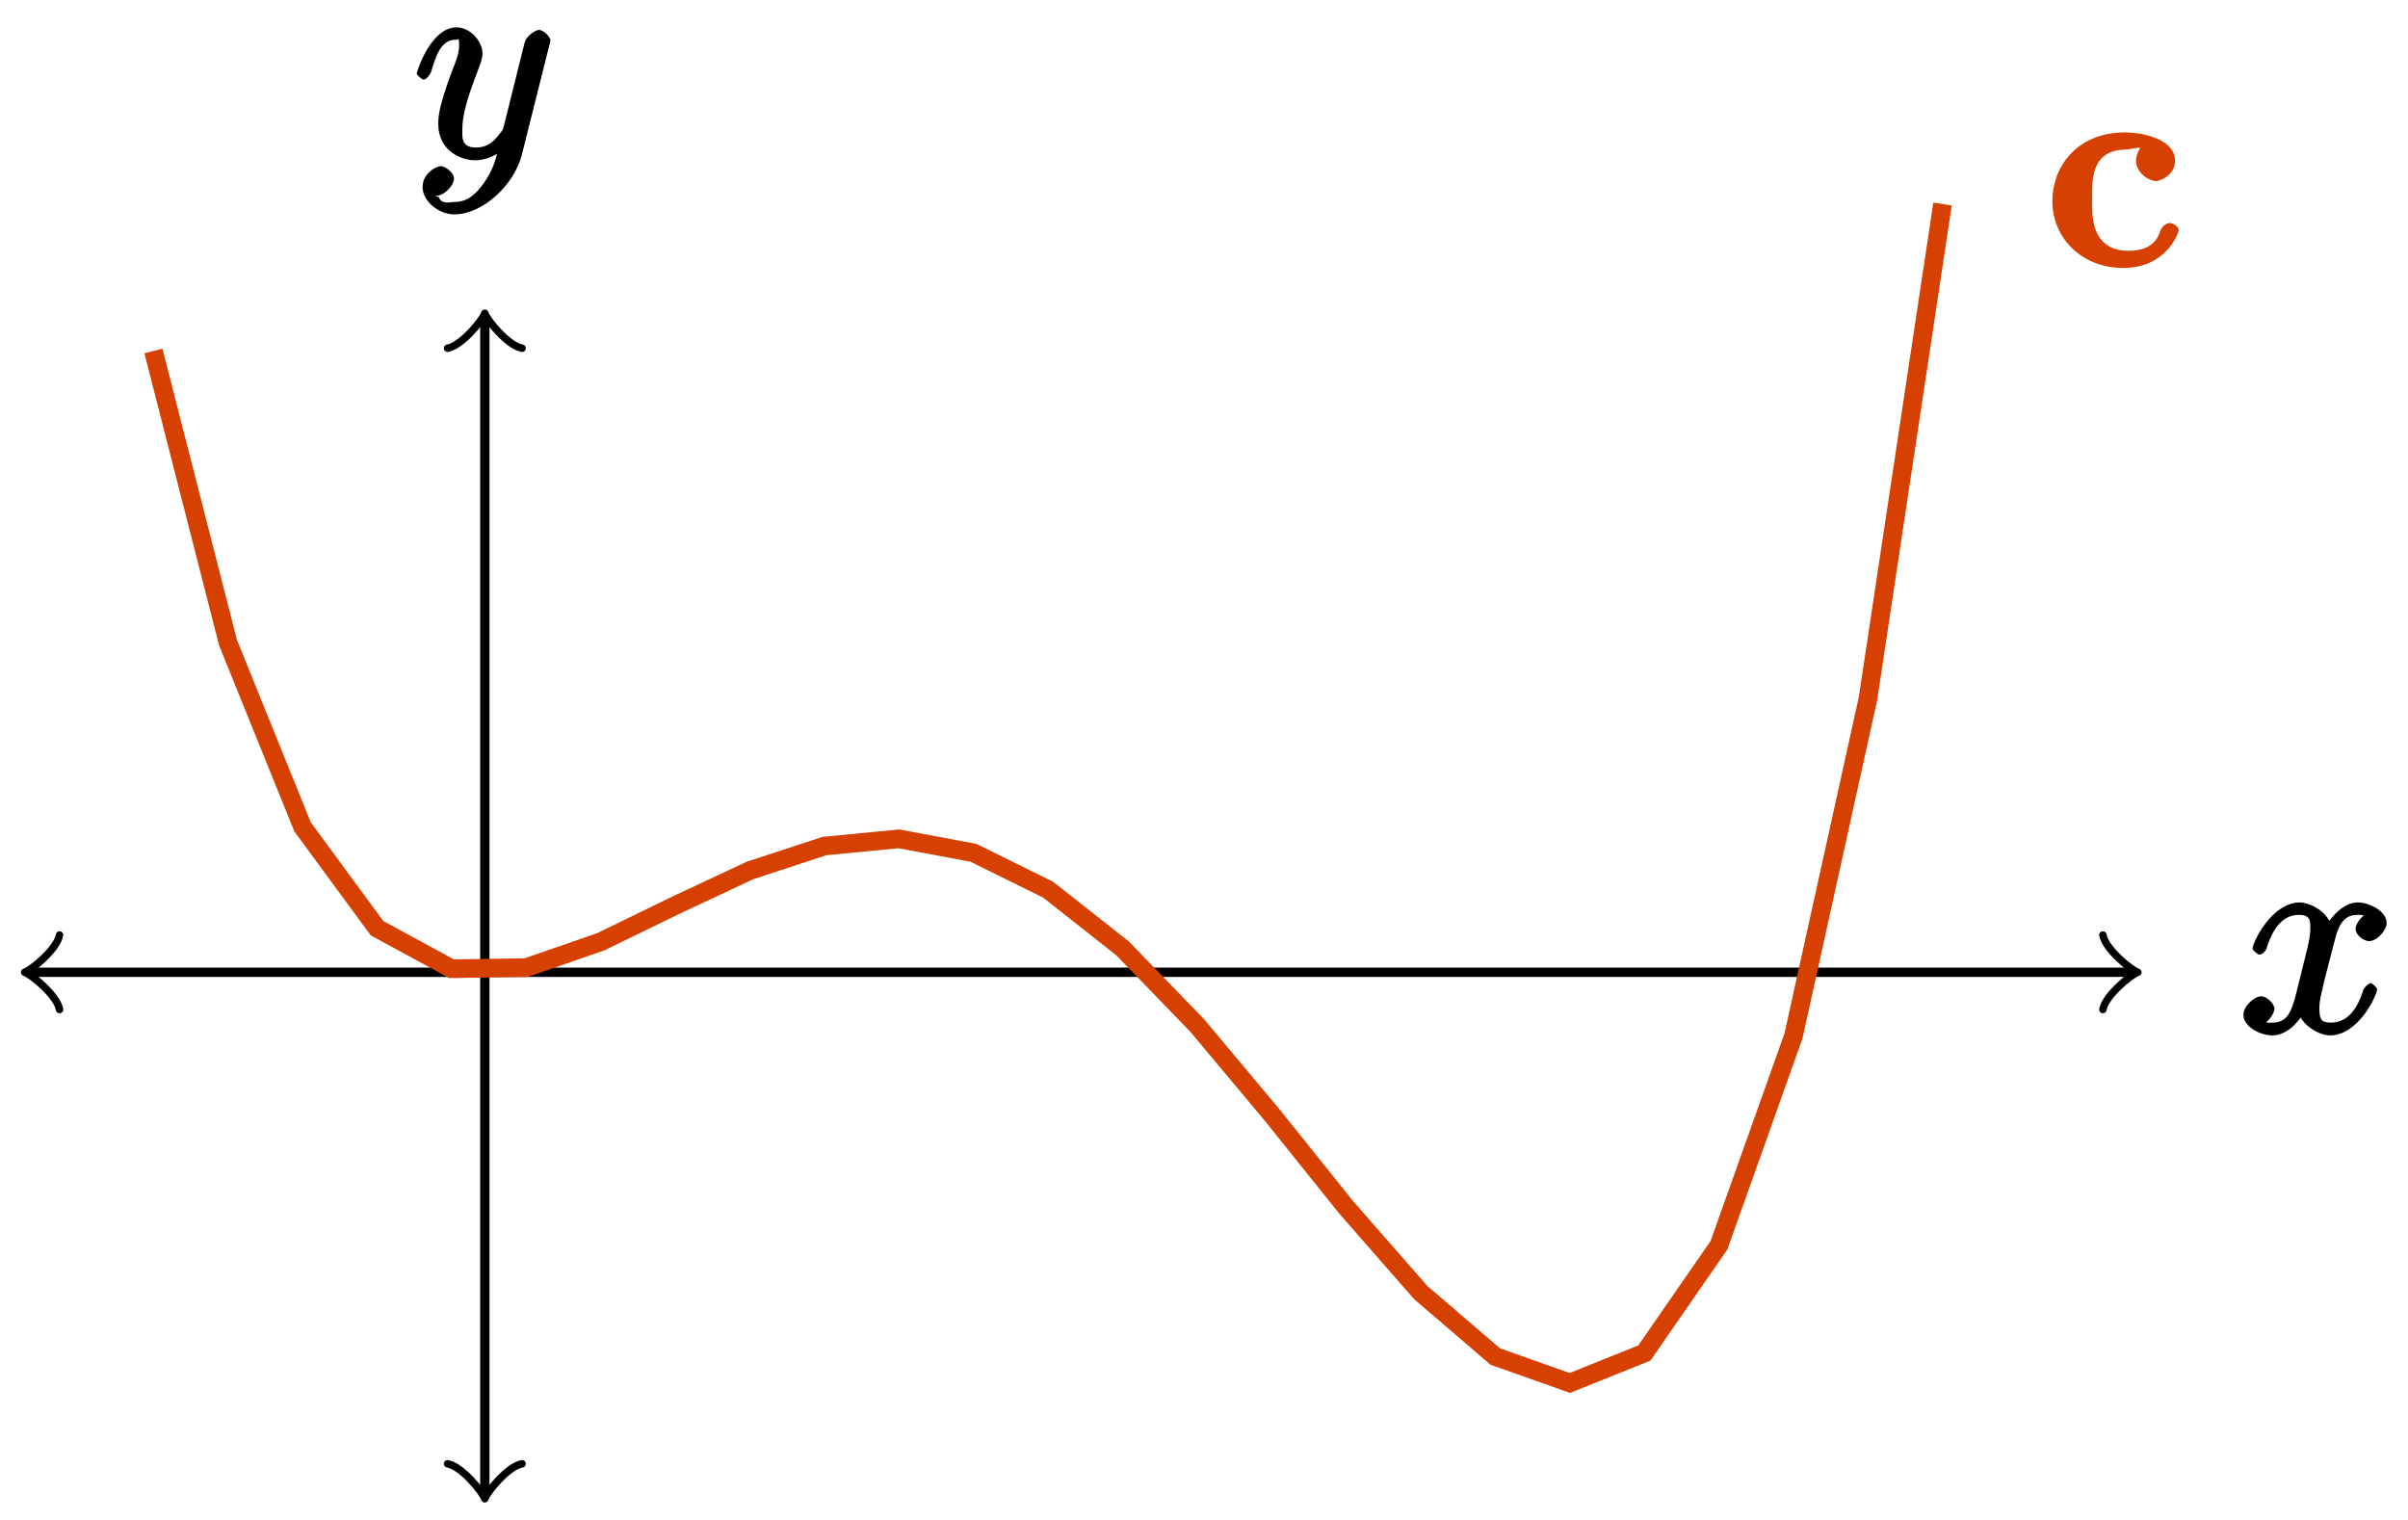
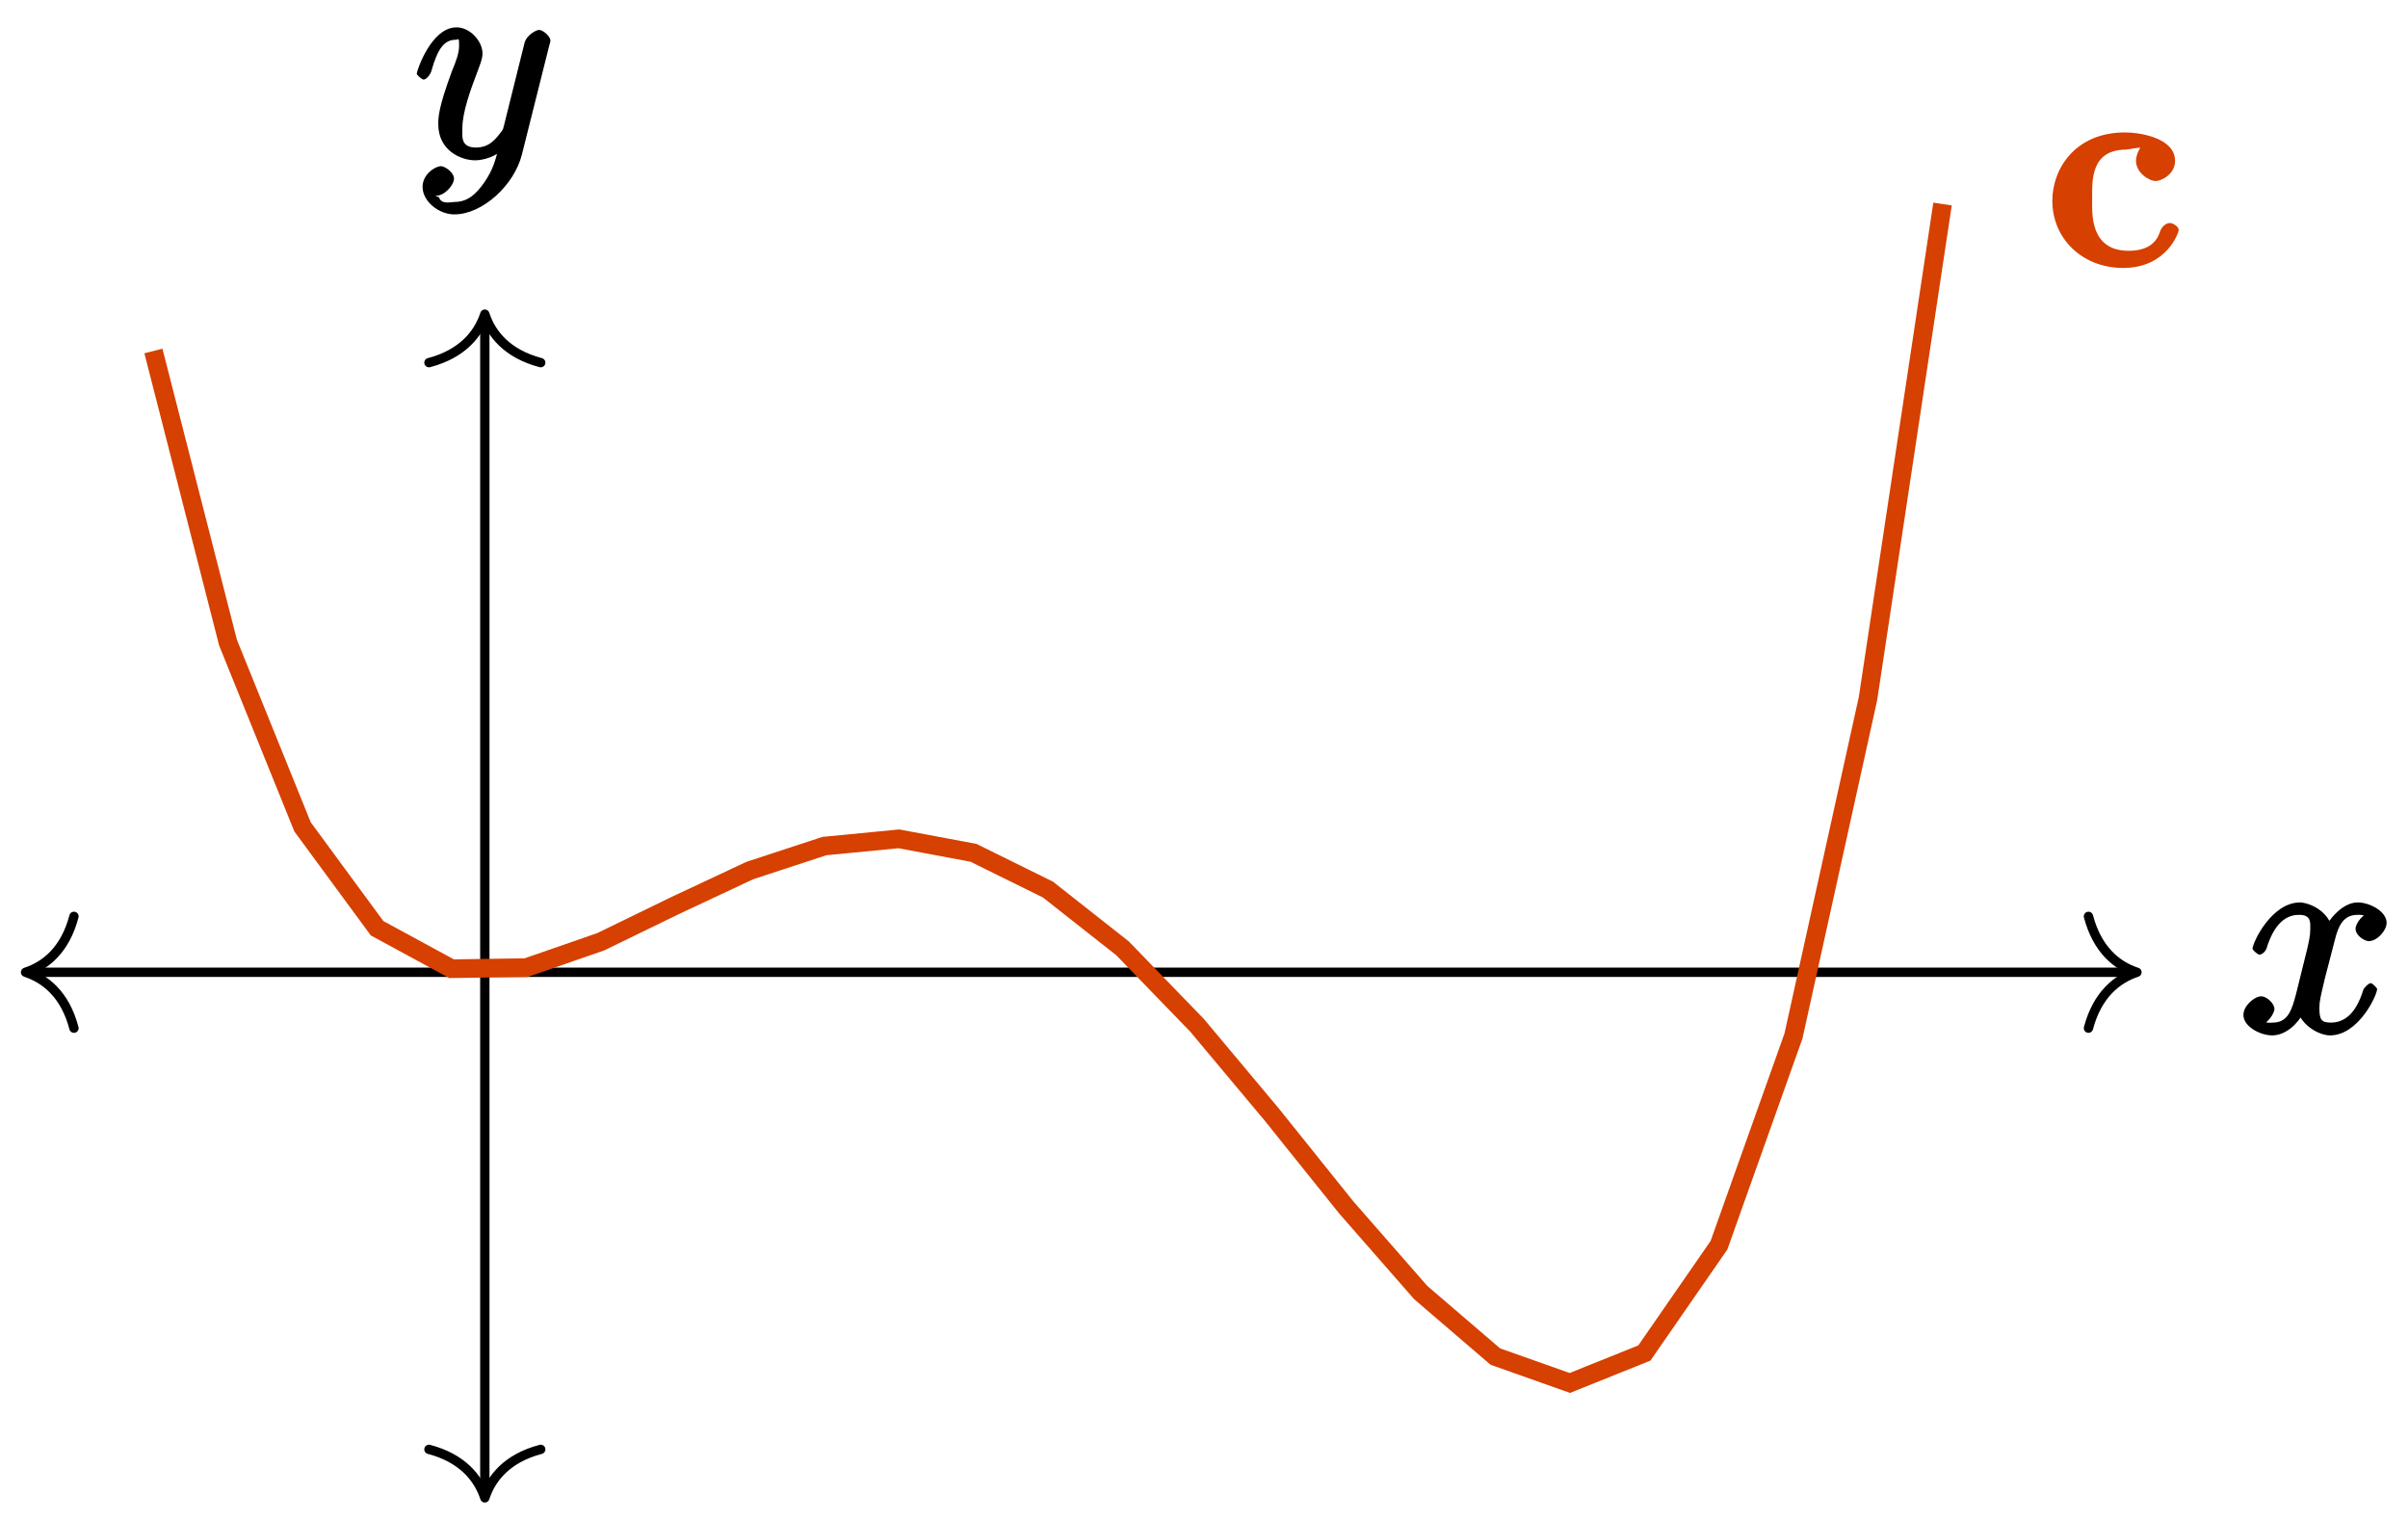
<svg xmlns="http://www.w3.org/2000/svg" xmlns:xlink="http://www.w3.org/1999/xlink" width="103pt" height="65pt" viewBox="0 0 103 65" version="1.1">
  <defs>
    <g>
      <symbol overflow="visible" id="glyph0-0">
        <path style="stroke:none;" d="" />
      </symbol>
      <symbol overflow="visible" id="glyph0-1">
        <path style="stroke:none;" d="M 5.672 -5.172 C 5.281 -5.109 4.969 -4.656 4.969 -4.438 C 4.969 -4.141 5.359 -3.906 5.531 -3.906 C 5.891 -3.906 6.297 -4.359 6.297 -4.688 C 6.297 -5.188 5.562 -5.562 5.062 -5.562 C 4.344 -5.562 3.766 -4.703 3.656 -4.469 L 3.984 -4.469 C 3.703 -5.359 2.812 -5.562 2.594 -5.562 C 1.375 -5.562 0.562 -3.844 0.562 -3.578 C 0.562 -3.531 0.781 -3.328 0.859 -3.328 C 0.953 -3.328 1.094 -3.438 1.156 -3.578 C 1.562 -4.922 2.219 -5.031 2.562 -5.031 C 3.094 -5.031 3.031 -4.672 3.031 -4.391 C 3.031 -4.125 2.969 -3.844 2.828 -3.281 L 2.422 -1.641 C 2.234 -0.922 2.062 -0.422 1.422 -0.422 C 1.359 -0.422 1.172 -0.375 0.922 -0.531 L 0.812 -0.281 C 1.25 -0.359 1.5 -0.859 1.5 -1 C 1.5 -1.25 1.156 -1.547 0.938 -1.547 C 0.641 -1.547 0.172 -1.141 0.172 -0.75 C 0.172 -0.25 0.891 0.125 1.406 0.125 C 1.984 0.125 2.5 -0.375 2.75 -0.859 L 2.469 -0.969 C 2.672 -0.266 3.438 0.125 3.875 0.125 C 5.094 0.125 5.891 -1.594 5.891 -1.859 C 5.891 -1.906 5.688 -2.109 5.625 -2.109 C 5.516 -2.109 5.328 -1.906 5.297 -1.812 C 4.969 -0.75 4.453 -0.422 3.906 -0.422 C 3.484 -0.422 3.422 -0.578 3.422 -1.062 C 3.422 -1.328 3.469 -1.516 3.656 -2.312 L 4.078 -3.938 C 4.25 -4.656 4.5 -5.031 5.062 -5.031 C 5.078 -5.031 5.297 -5.062 5.547 -4.906 Z M 5.672 -5.172 " />
      </symbol>
      <symbol overflow="visible" id="glyph0-2">
        <path style="stroke:none;" d="M 3.031 1.094 C 2.703 1.547 2.359 1.906 1.766 1.906 C 1.625 1.906 1.203 2.031 1.109 1.703 C 0.906 1.641 0.969 1.641 0.984 1.641 C 1.344 1.641 1.75 1.188 1.75 0.906 C 1.75 0.641 1.359 0.375 1.188 0.375 C 0.984 0.375 0.406 0.688 0.406 1.266 C 0.406 1.875 1.094 2.438 1.766 2.438 C 2.969 2.438 4.328 1.188 4.656 -0.125 L 5.828 -4.797 C 5.844 -4.859 5.875 -4.922 5.875 -5 C 5.875 -5.172 5.562 -5.453 5.391 -5.453 C 5.281 -5.453 4.859 -5.25 4.766 -4.891 L 3.891 -1.375 C 3.828 -1.156 3.875 -1.25 3.781 -1.109 C 3.531 -0.781 3.266 -0.422 2.688 -0.422 C 2.016 -0.422 2.109 -0.922 2.109 -1.25 C 2.109 -1.922 2.438 -2.844 2.766 -3.703 C 2.891 -4.047 2.969 -4.219 2.969 -4.453 C 2.969 -4.953 2.453 -5.562 1.859 -5.562 C 0.766 -5.562 0.156 -3.688 0.156 -3.578 C 0.156 -3.531 0.375 -3.328 0.453 -3.328 C 0.562 -3.328 0.734 -3.531 0.781 -3.688 C 1.062 -4.703 1.359 -5.031 1.828 -5.031 C 1.938 -5.031 1.969 -5.172 1.969 -4.781 C 1.969 -4.469 1.844 -4.125 1.656 -3.672 C 1.078 -2.109 1.078 -1.703 1.078 -1.422 C 1.078 -0.281 2.062 0.125 2.656 0.125 C 3 0.125 3.531 -0.031 3.844 -0.344 L 3.688 -0.516 C 3.516 0.141 3.438 0.5 3.031 1.094 Z M 3.031 1.094 " />
      </symbol>
      <symbol overflow="visible" id="glyph1-0">
        <path style="stroke:none;" d="" />
      </symbol>
      <symbol overflow="visible" id="glyph1-1">
        <path style="stroke:none;" d="M 5.719 -1.547 C 5.719 -1.688 5.469 -1.844 5.344 -1.844 C 5.156 -1.844 5 -1.672 4.938 -1.531 C 4.859 -1.297 4.672 -0.656 3.578 -0.656 C 1.891 -0.656 2.016 -2.312 2.016 -2.859 C 2.016 -3.562 1.906 -4.984 3.469 -4.984 C 3.547 -4.984 4.109 -5.109 4.109 -5.047 C 4.109 -5.031 4.141 -5.125 4.109 -5.109 C 4.078 -5.078 3.891 -4.797 3.891 -4.5 C 3.891 -4 4.438 -3.641 4.734 -3.641 C 4.984 -3.641 5.562 -3.938 5.562 -4.5 C 5.562 -5.484 4.062 -5.719 3.422 -5.719 C 1.297 -5.719 0.312 -4.172 0.312 -2.797 C 0.312 -1.172 1.594 0.078 3.344 0.078 C 5.219 0.078 5.719 -1.453 5.719 -1.547 Z M 5.719 -1.547 " />
      </symbol>
    </g>
  </defs>
  <g id="surface1">
-     <path style="fill:none;stroke-width:0.399;stroke-linecap:butt;stroke-linejoin:miter;stroke:rgb(0%,0%,0%);stroke-opacity:1;stroke-miterlimit:10;" d="M -19.385 0.001 L 70.408 0.001 " transform="matrix(1,0,0,-1,20.737,41.587)" />
-     <path style="fill:none;stroke-width:0.319;stroke-linecap:round;stroke-linejoin:round;stroke:rgb(0%,0%,0%);stroke-opacity:1;stroke-miterlimit:10;" d="M -1.194 1.593 C -1.097 0.995 0.001 0.101 0.298 -0.001 C 0.001 -0.099 -1.097 -0.997 -1.194 -1.595 " transform="matrix(-1,0,0,1,1.35262,41.587)" />
-     <path style="fill:none;stroke-width:0.319;stroke-linecap:round;stroke-linejoin:round;stroke:rgb(0%,0%,0%);stroke-opacity:1;stroke-miterlimit:10;" d="M -1.197 1.595 C -1.095 0.997 -0.001 0.099 0.3 0.001 C -0.001 -0.101 -1.095 -0.995 -1.197 -1.593 " transform="matrix(1,0,0,-1,91.14574,41.587)" />
+     <path style="fill:none;stroke-width:0.399;stroke-linecap:butt;stroke-linejoin:miter;stroke:rgb(0%,0%,0%);stroke-opacity:1;stroke-miterlimit:10;" d="M -19.444 0.001 L 70.47 0.001 " transform="matrix(1,0,0,-1,20.737,41.587)" />
+     <path style="fill:none;stroke-width:0.399;stroke-linecap:round;stroke-linejoin:round;stroke:rgb(0%,0%,0%);stroke-opacity:1;stroke-miterlimit:10;" d="M -2.07 2.39 C -1.695 0.956 -0.852 0.28 -0 -0.001 C -0.852 -0.278 -1.695 -0.958 -2.07 -2.392 " transform="matrix(-1,0,0,1,1.09358,41.587)" />
+     <path style="fill:none;stroke-width:0.399;stroke-linecap:round;stroke-linejoin:round;stroke:rgb(0%,0%,0%);stroke-opacity:1;stroke-miterlimit:10;" d="M -2.073 2.392 C -1.694 0.958 -0.85 0.278 0.001 0.001 C -0.85 -0.28 -1.694 -0.956 -2.073 -2.39 " transform="matrix(1,0,0,-1,91.40476,41.587)" />
    <g style="fill:rgb(0%,0%,0%);fill-opacity:1;">
      <use xlink:href="#glyph0-1" x="95.788" y="44.161" />
    </g>
-     <path style="fill:none;stroke-width:0.399;stroke-linecap:butt;stroke-linejoin:miter;stroke:rgb(0%,0%,0%);stroke-opacity:1;stroke-miterlimit:10;" d="M 0.001 -22.218 L 0.001 27.888 " transform="matrix(1,0,0,-1,20.737,41.587)" />
-     <path style="fill:none;stroke-width:0.319;stroke-linecap:round;stroke-linejoin:round;stroke:rgb(0%,0%,0%);stroke-opacity:1;stroke-miterlimit:10;" d="M -1.197 1.595 C -1.095 0.997 -0.002 0.099 0.299 0.001 C -0.002 -0.1 -1.095 -0.995 -1.197 -1.592 " transform="matrix(0,1,1,0,20.737,63.80624)" />
-     <path style="fill:none;stroke-width:0.319;stroke-linecap:round;stroke-linejoin:round;stroke:rgb(0%,0%,0%);stroke-opacity:1;stroke-miterlimit:10;" d="M -1.196 1.592 C -1.094 0.995 -0.001 0.1 0.3 -0.001 C -0.001 -0.099 -1.094 -0.997 -1.196 -1.595 " transform="matrix(0,-1,-1,0,20.737,13.69848)" />
+     <path style="fill:none;stroke-width:0.399;stroke-linecap:butt;stroke-linejoin:miter;stroke:rgb(0%,0%,0%);stroke-opacity:1;stroke-miterlimit:10;" d="M 0.001 -22.28 L 0.001 27.946 " transform="matrix(1,0,0,-1,20.737,41.587)" />
+     <path style="fill:none;stroke-width:0.399;stroke-linecap:round;stroke-linejoin:round;stroke:rgb(0%,0%,0%);stroke-opacity:1;stroke-miterlimit:10;" d="M -2.073 2.392 C -1.694 0.958 -0.85 0.279 0.001 0.001 C -0.85 -0.28 -1.694 -0.956 -2.073 -2.389 " transform="matrix(0,1,1,0,20.737,64.06526)" />
+     <path style="fill:none;stroke-width:0.399;stroke-linecap:round;stroke-linejoin:round;stroke:rgb(0%,0%,0%);stroke-opacity:1;stroke-miterlimit:10;" d="M -2.072 2.389 C -1.693 0.956 -0.85 0.28 0.002 -0.001 C -0.85 -0.279 -1.693 -0.958 -2.072 -2.392 " transform="matrix(0,-1,-1,0,20.737,13.43945)" />
    <g style="fill:rgb(0%,0%,0%);fill-opacity:1;">
      <use xlink:href="#glyph0-2" x="17.669" y="6.732" />
    </g>
    <path style="fill:none;stroke-width:0.797;stroke-linecap:butt;stroke-linejoin:miter;stroke:rgb(83.922%,25.098%,0%);stroke-opacity:1;stroke-miterlimit:10;" d="M -14.175 26.575 L -10.983 14.099 L -7.796 6.22 L -4.608 1.884 L -1.421 0.153 L 1.771 0.2 L 4.958 1.306 L 8.146 2.857 L 11.337 4.353 L 14.525 5.399 L 17.712 5.708 L 20.904 5.11 L 24.091 3.536 L 27.279 1.024 L 30.466 -2.268 L 33.658 -6.081 L 36.845 -10.054 L 40.033 -13.698 L 43.224 -16.436 L 46.411 -17.565 L 49.599 -16.284 L 52.79 -11.675 L 55.978 -2.722 L 59.165 11.708 L 62.353 32.86 " transform="matrix(1,0,0,-1,20.737,41.587)" />
-     <g style="fill:rgb(83.922%,25.098%,0%);fill-opacity:1;">
+     <g style="fill:rgb(83.899%,25.099%,0%);fill-opacity:1;">
      <use xlink:href="#glyph1-1" x="87.475" y="11.383" />
    </g>
  </g>
</svg>
